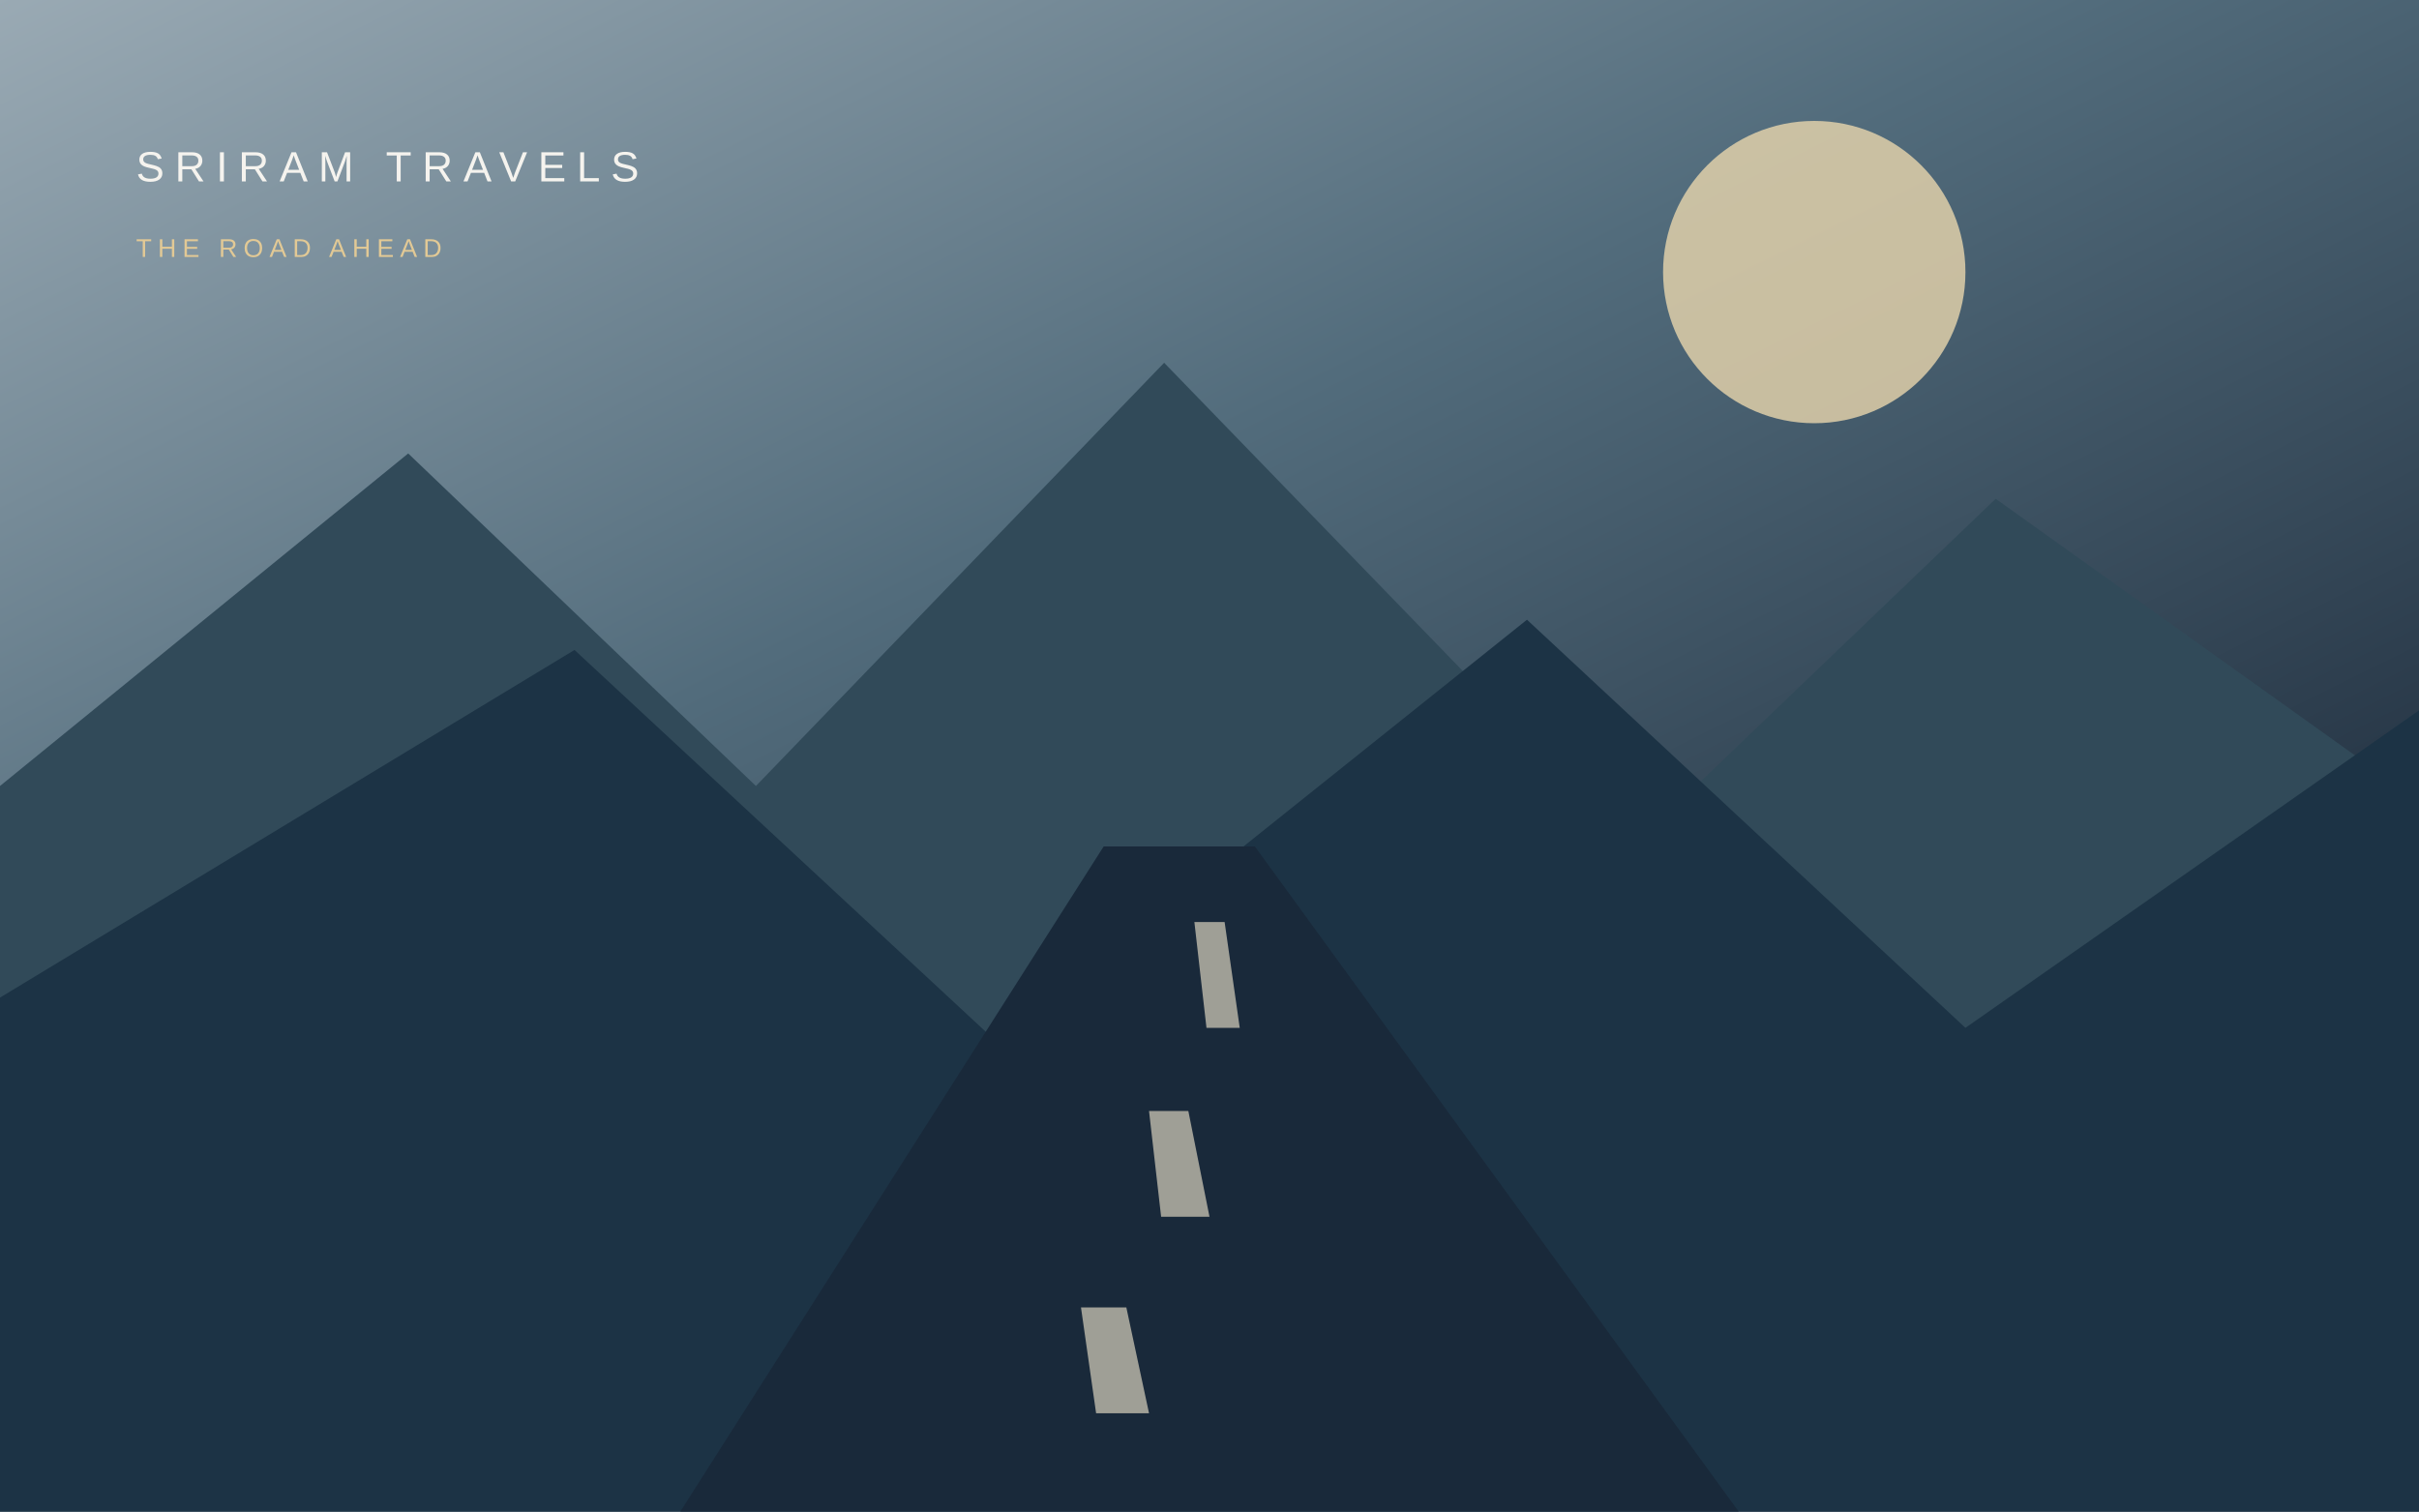
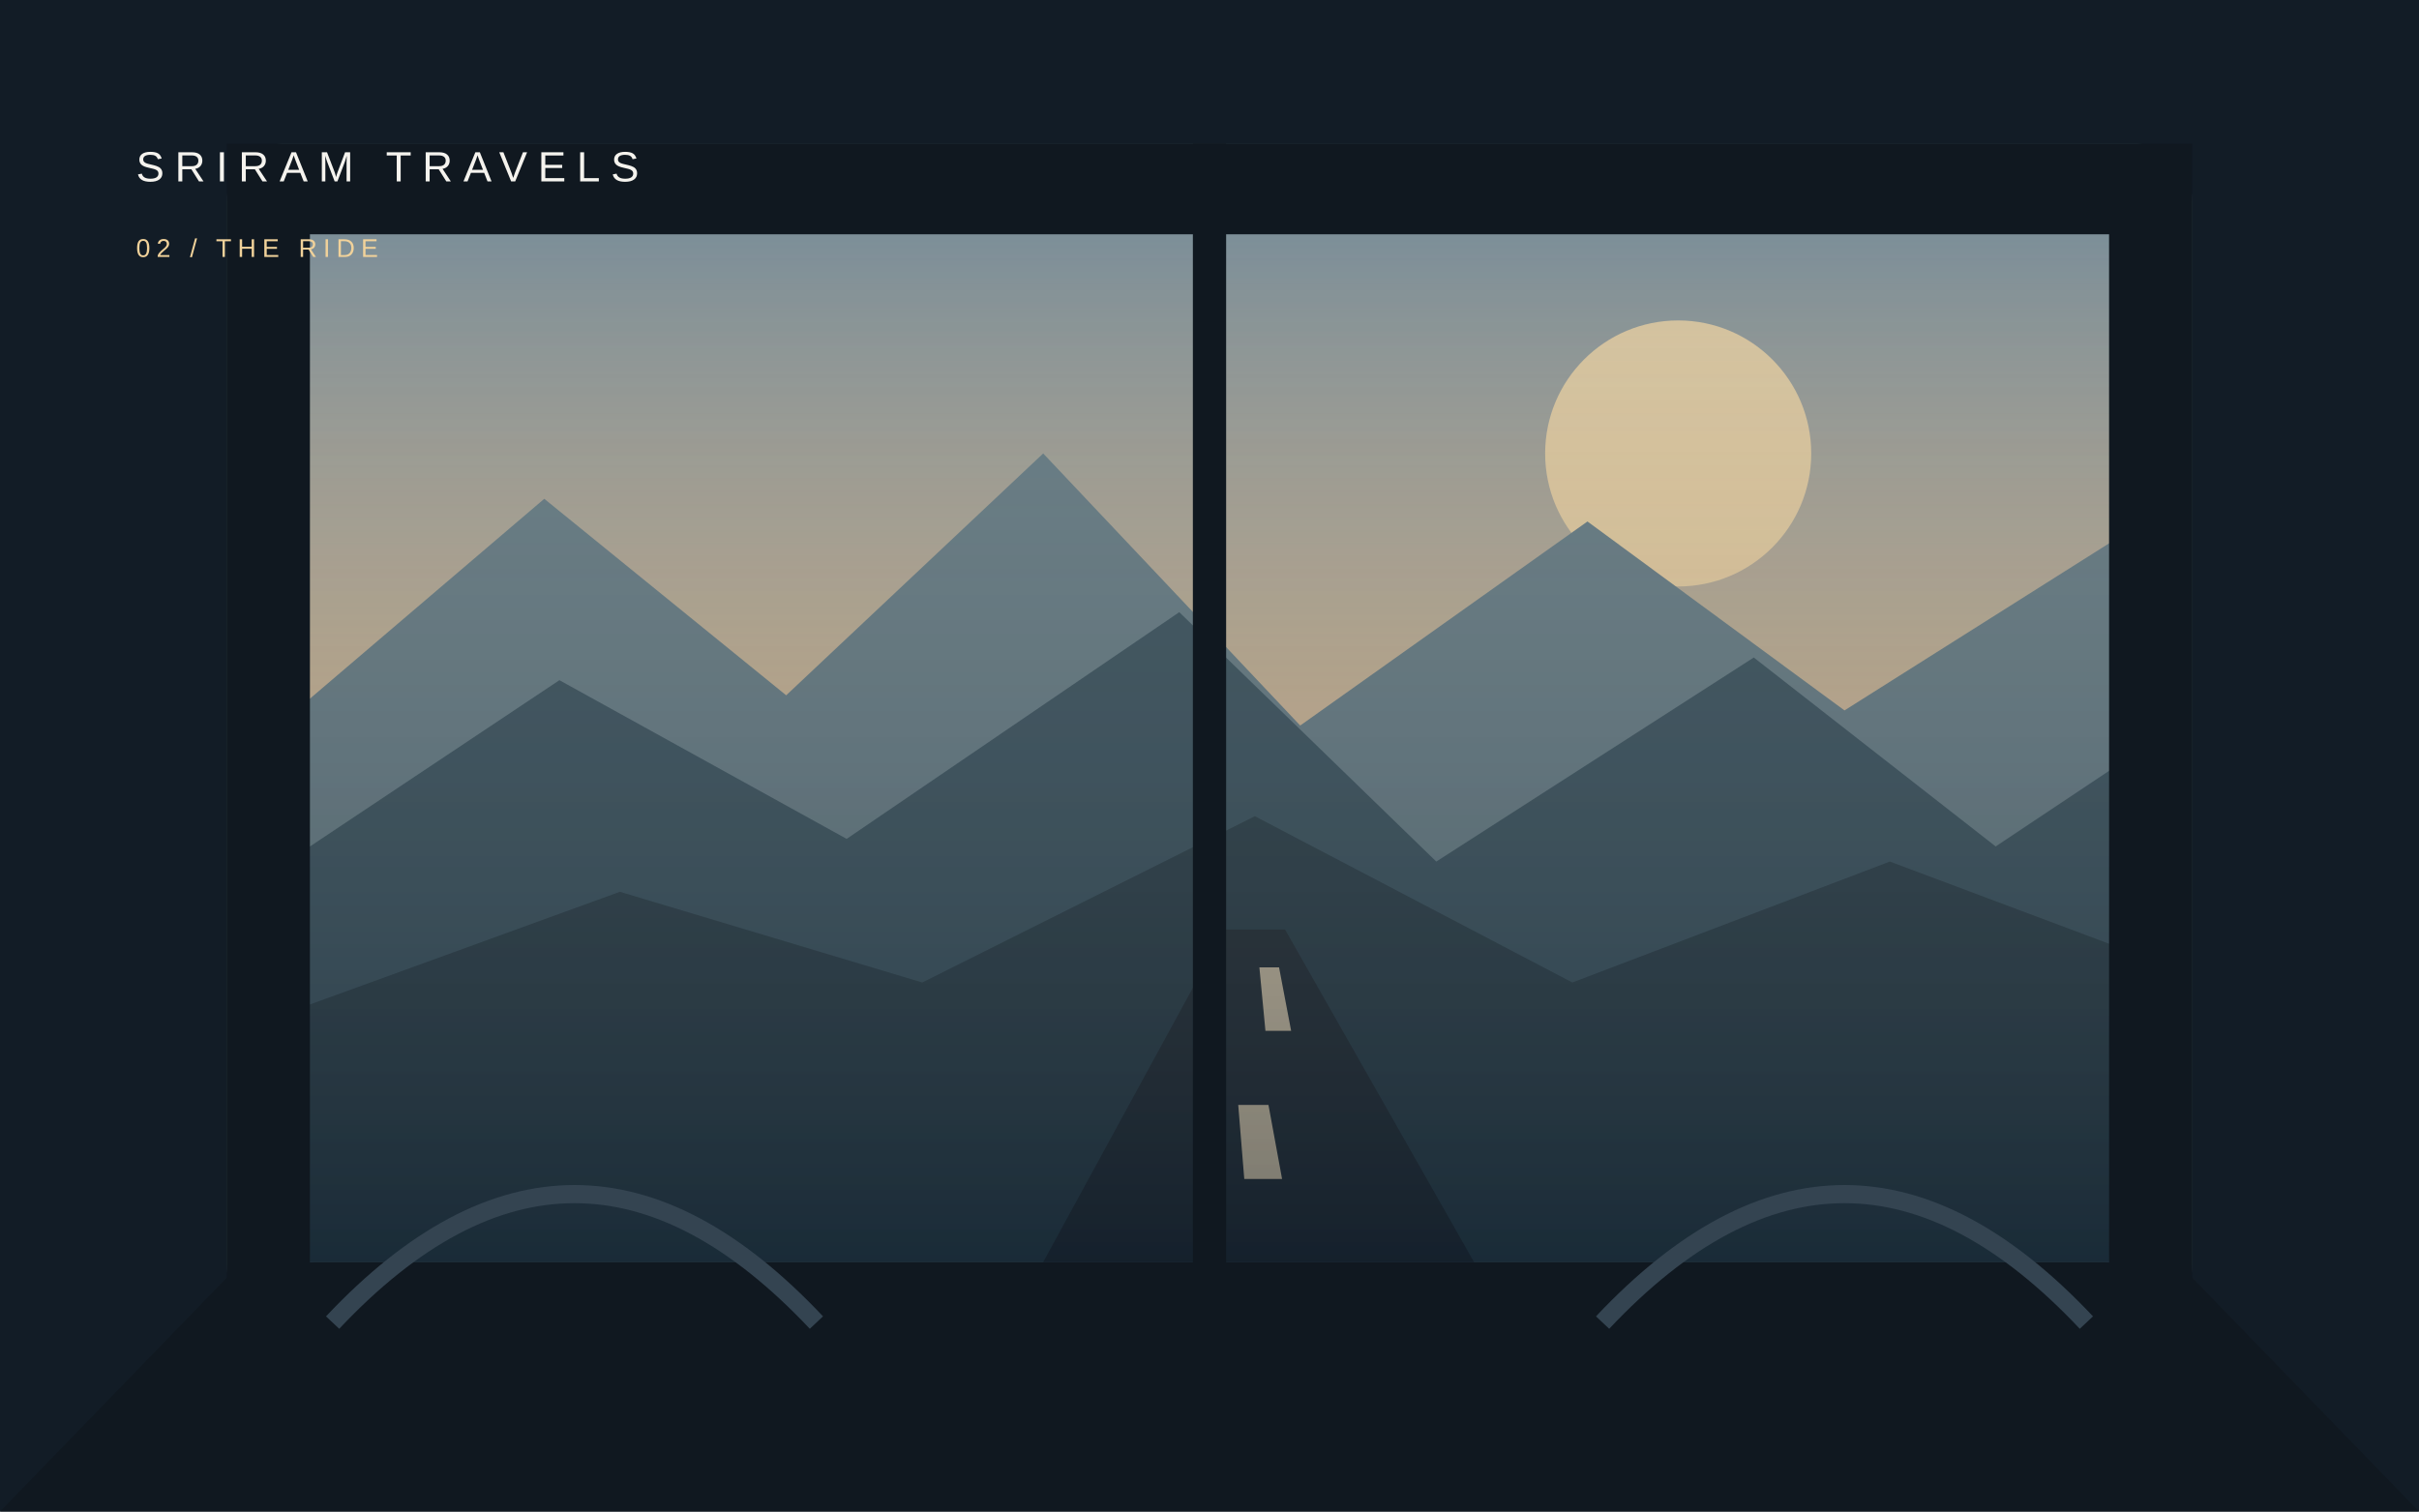
- <svg xmlns="http://www.w3.org/2000/svg" width="1600" height="1000" viewBox="0 0 1600 1000">
+ <svg xmlns="http://www.w3.org/2000/svg" width="1600" height="1000" viewBox="0 0 1600 1000" role="img" aria-labelledby="title desc">
  <defs>
-     <linearGradient id="bg" x2="0.8" y2="1">
-       <stop stop-color="#9aaab4" />
-       <stop offset=".42" stop-color="#526c7c" />
-       <stop offset="1" stop-color="#111b2b" />
+     <linearGradient id="sky" x2="0" y2="1">
+       <stop stop-color="#6f8797" />
+       <stop offset=".58" stop-color="#d7b993" />
+       <stop offset="1" stop-color="#425c6b" />
+     </linearGradient>
+     <linearGradient id="glass" x2="0" y2="1">
+       <stop stop-color="#d6c6a9" stop-opacity=".08" />
+       <stop offset="1" stop-color="#101a24" stop-opacity=".4" />
    </linearGradient>
  </defs>
-   <rect width="1600" height="1000" fill="url(#bg)" />
-   <circle cx="1200" cy="180" r="100" fill="#e8d6ad" opacity=".8" />
-   <path d="M0 520 L270 300 L500 520 L770 240 L1080 560 L1320 330 L1600 530 V1000 H0Z" fill="#314a59" />
-   <path d="M0 660 L380 430 L660 690 L1010 410 L1300 680 L1600 470 V1000 H0Z" fill="#1c3345" />
-   <path d="M450 1000 L730 560 L830 560 L1150 1000Z" fill="#19293a" />
-   <path d="M790 610 L810 610 L820 680 L798 680Z M760 735 L786 735 L800 805 L768 805Z M715 865 L745 865 L760 935 L725 935Z" fill="#d9d1bd" opacity=".7" />
+   <rect width="1600" height="1000" fill="#121c26" />
+   <rect x="150" y="95" width="1300" height="780" rx="38" fill="#2b3945" />
+   <rect x="190" y="135" width="1220" height="700" rx="18" fill="url(#sky)" />
+   <circle cx="1110" cy="300" r="88" fill="#f1d5a3" opacity=".75" />
+   <path d="M190 475 360 330 520 460 690 300 860 480 1050 345 1220 470 1410 350V835H190Z" fill="#5d7683" />
+   <path d="M190 570 370 450 560 555 780 405 950 570 1160 435 1320 560 1410 500V835H190Z" fill="#304b5b" />
+   <path d="M190 670 410 590 610 650 830 540 1040 650 1250 570 1410 630V835H190Z" fill="#203644" />
+   <path d="M690 835 810 615 850 615 975 835Z" fill="#182531" />
+   <path d="M833 640h13l8 42h-17zm-14 91h20l9 49h-25z" fill="#e4d4b5" opacity=".8" />
+   <rect x="190" y="135" width="1220" height="700" rx="18" fill="url(#glass)" />
+   <path d="M150 95h1300v780h-55V155H205v720h-55Z" fill="#101820" />
+   <path d="M800 95v780" stroke="#101820" stroke-width="22" />
+   <path d="M150 885h1300" stroke="#c7a875" stroke-width="4" />
+   <path d="M0 1000 160 835H1440L1600 1000Z" fill="#101820" />
+   <path d="M220 875q160-170 320 0M1060 875q160-170 320 0" fill="none" stroke="#344451" stroke-width="12" />
  <text x="90" y="120" fill="#f5f3ee" font-family="Arial,sans-serif" font-size="28" letter-spacing="7">SRIRAM TRAVELS</text>
-   <text x="90" y="170" fill="#e2c995" font-family="Arial,sans-serif" font-size="17" letter-spacing="4">THE ROAD AHEAD</text>
+   <text x="90" y="170" fill="#f1d29a" font-family="Arial,sans-serif" font-size="17" letter-spacing="4">02 / THE RIDE</text>
</svg>
